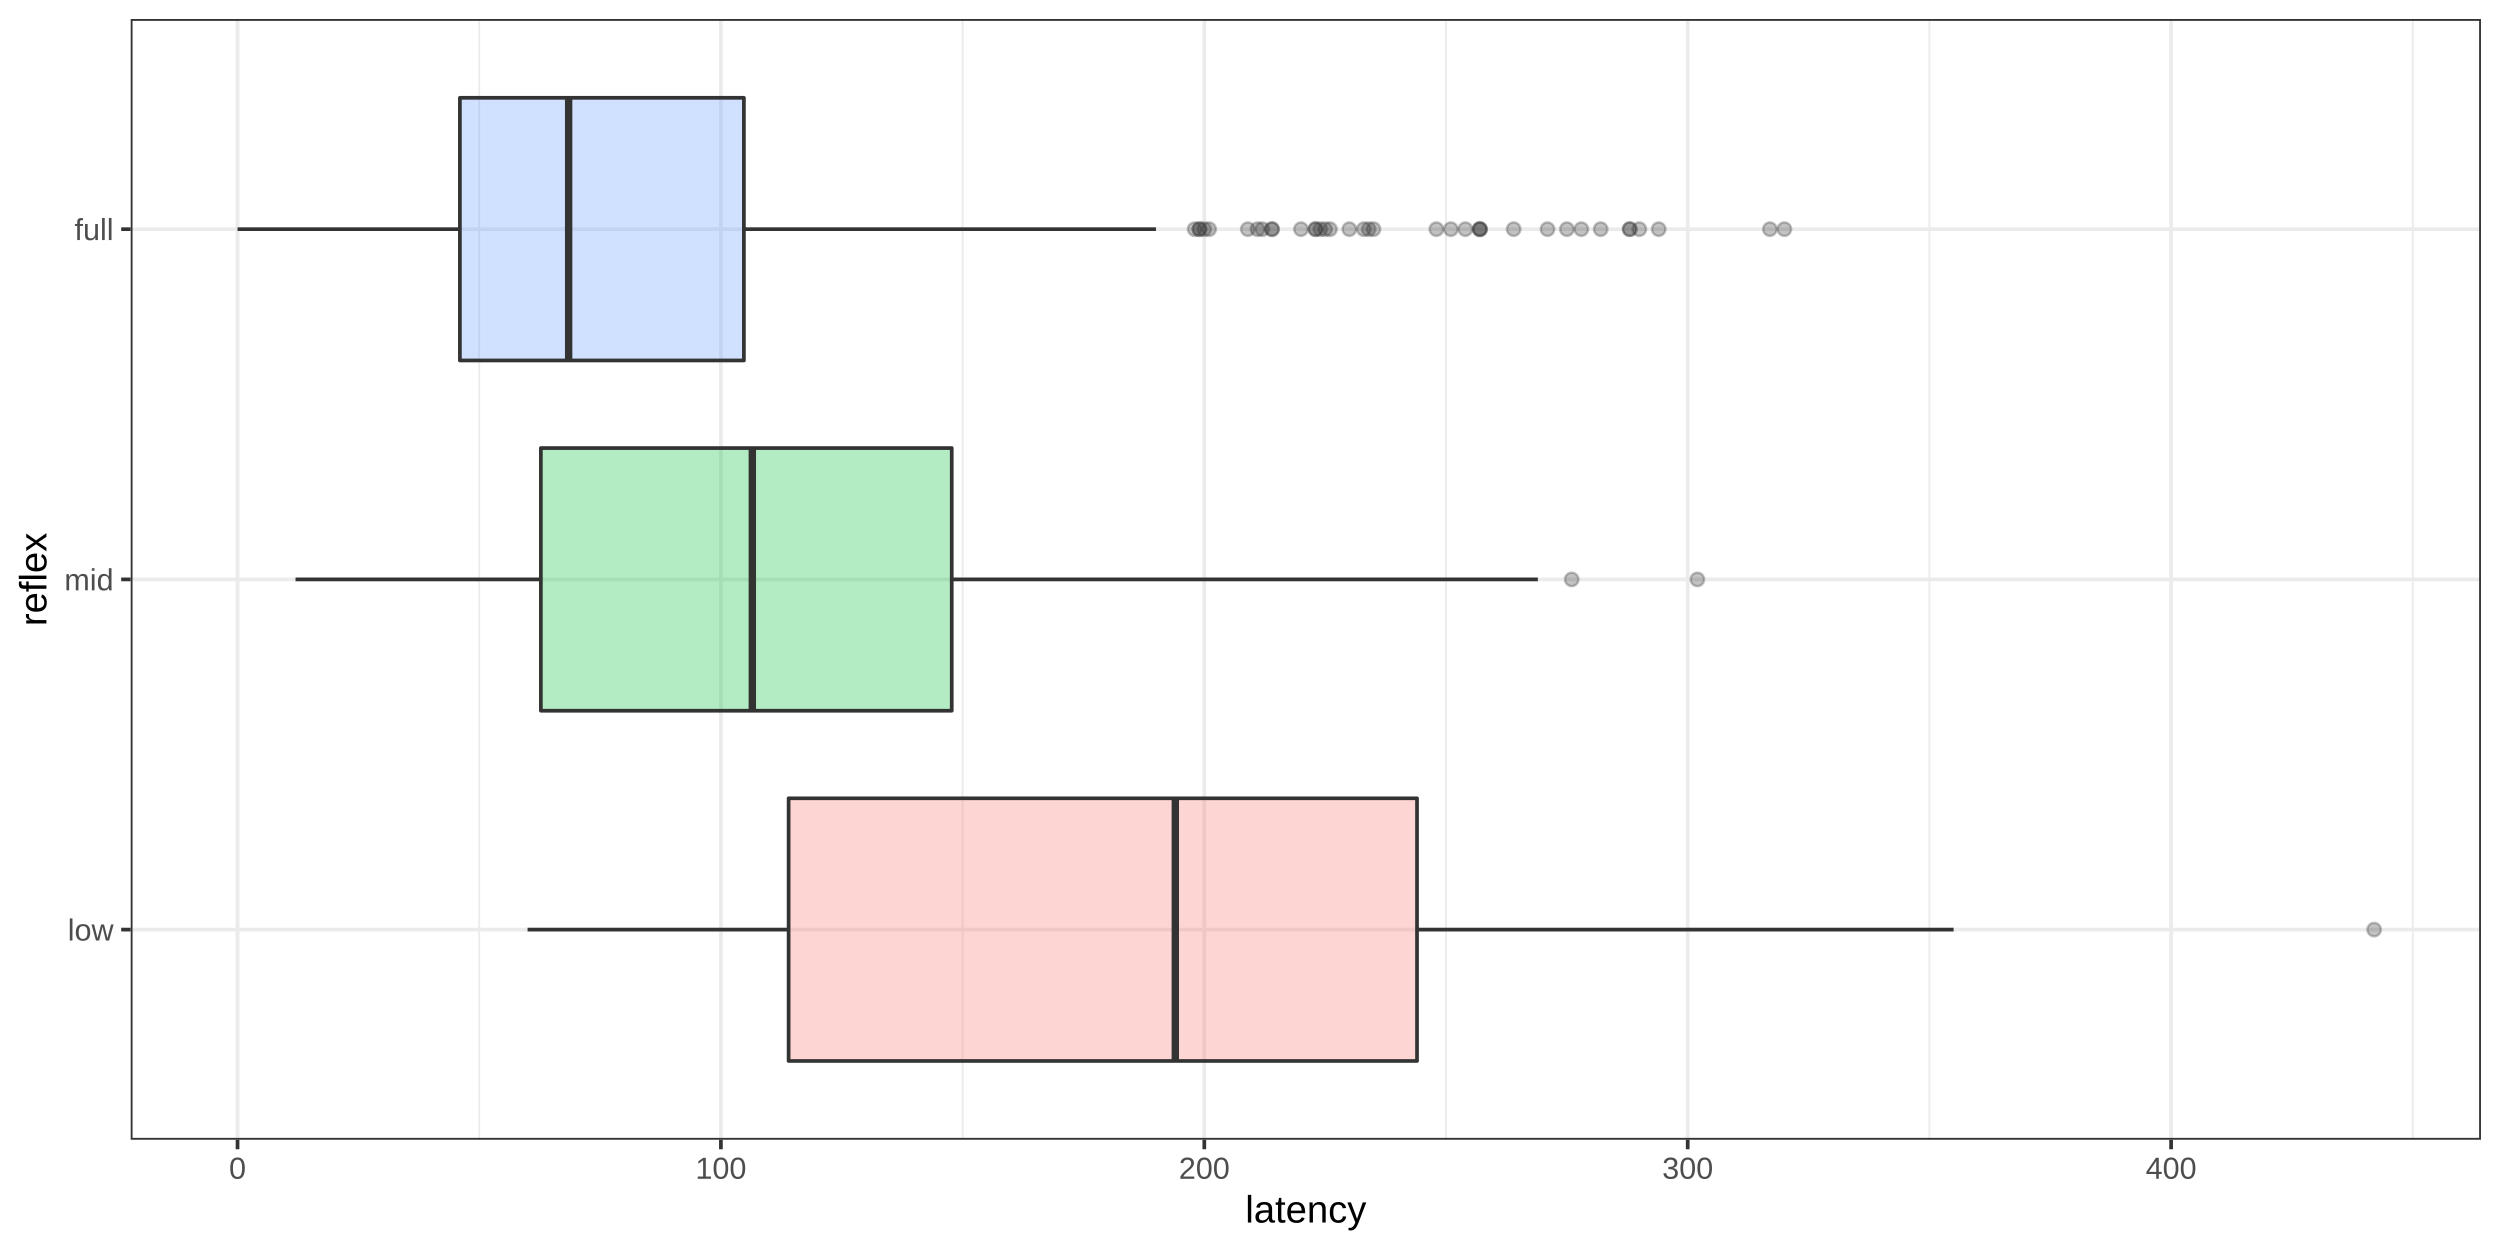
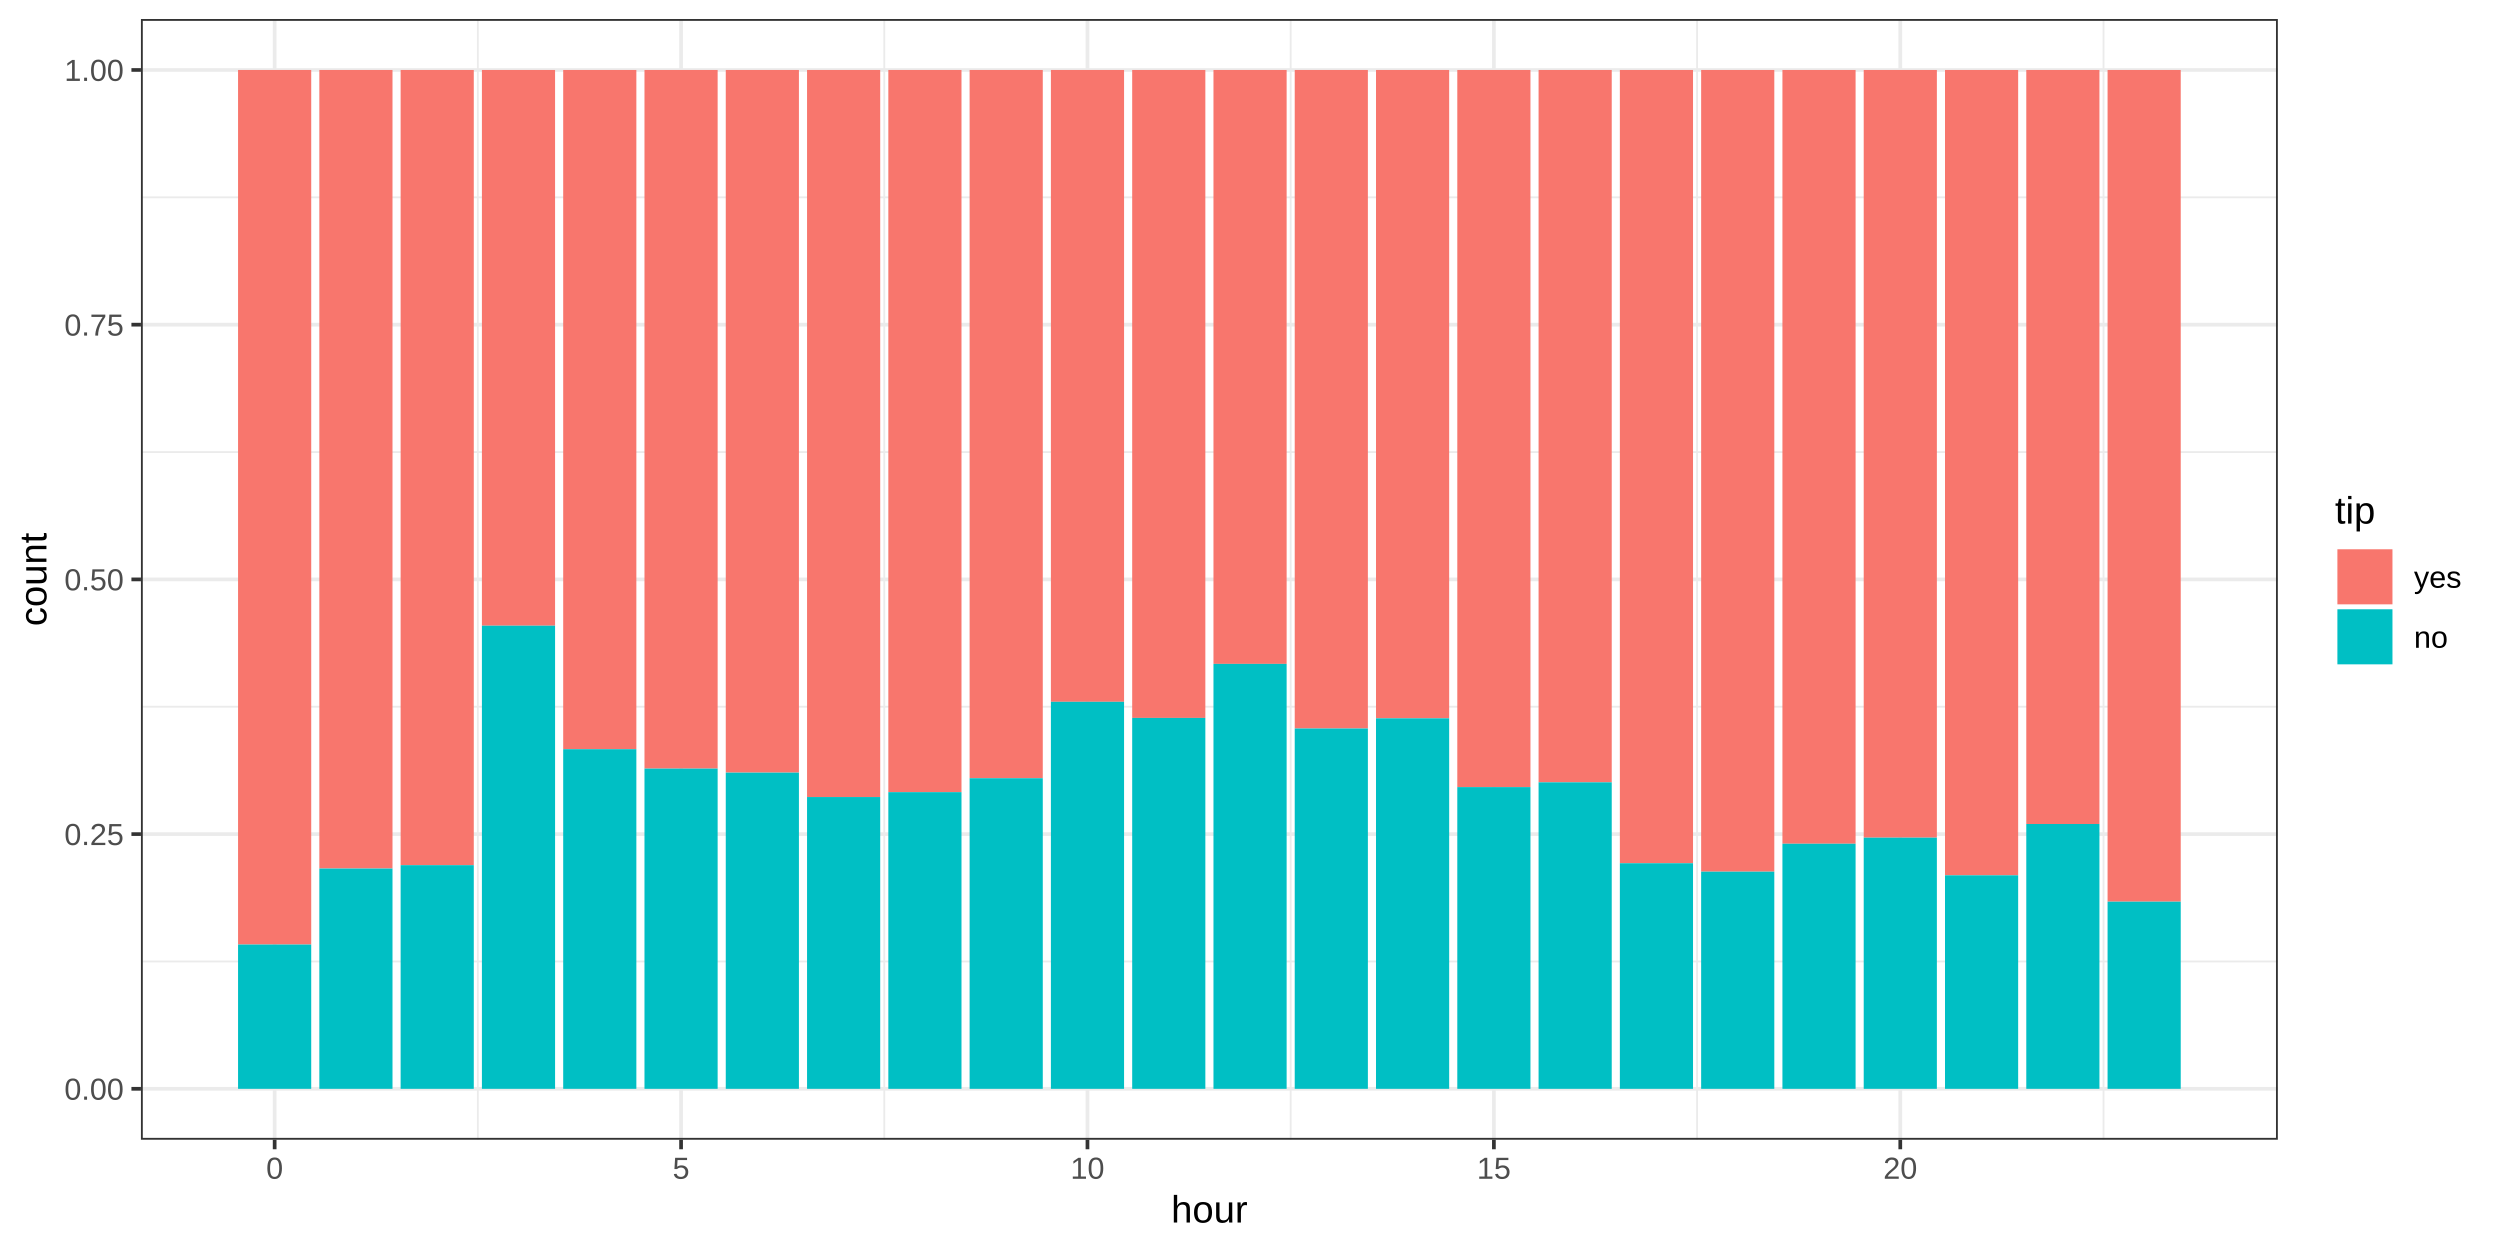
<svg xmlns="http://www.w3.org/2000/svg" class="svglite" width="720.00pt" height="360.00pt" viewBox="0 0 720.00 360.00">
  <defs>
    <style type="text/css">
    .svglite line, .svglite polyline, .svglite polygon, .svglite path, .svglite rect, .svglite circle {
      fill: none;
      stroke: #000000;
      stroke-linecap: round;
      stroke-linejoin: round;
      stroke-miterlimit: 10.00;
    }
    .svglite text {
      white-space: pre;
    }
  </style>
  </defs>
  <rect width="100%" height="100%" style="stroke: none; fill: #FFFFFF;" />
  <defs>
    <clipPath id="cpMC4wMHw3MjAuMDB8MC4wMHwzNjAuMDA=">
      <rect x="0.00" y="0.00" width="720.00" height="360.00" />
    </clipPath>
  </defs>
  <g clip-path="url(#cpMC4wMHw3MjAuMDB8MC4wMHwzNjAuMDA=)">
    <rect x="0.00" y="0.00" width="720.00" height="360.00" style="stroke-width: 1.07; stroke: #FFFFFF; fill: #FFFFFF;" />
  </g>
  <defs>
-     <clipPath id="cpMzcuNjR8NzE0LjUyfDUuNDh8MzI4LjI1">
-       <rect x="37.64" y="5.48" width="676.88" height="322.77" />
+     <clipPath id="cpNDAuNTl8NjU2LjAyfDUuNDh8MzI4LjI1">
+       <rect x="40.59" y="5.48" width="615.43" height="322.77" />
    </clipPath>
  </defs>
-   <g clip-path="url(#cpMzcuNjR8NzE0LjUyfDUuNDh8MzI4LjI1)">
-     <rect x="37.64" y="5.48" width="676.88" height="322.77" style="stroke-width: 1.07; stroke: none; fill: #FFFFFF;" />
-     <polyline points="138.02,328.25 138.02,5.48 " style="stroke-width: 0.53; stroke: #EBEBEB; stroke-linecap: butt;" />
-     <polyline points="277.23,328.25 277.23,5.48 " style="stroke-width: 0.53; stroke: #EBEBEB; stroke-linecap: butt;" />
-     <polyline points="416.45,328.25 416.45,5.48 " style="stroke-width: 0.53; stroke: #EBEBEB; stroke-linecap: butt;" />
-     <polyline points="555.67,328.25 555.67,5.48 " style="stroke-width: 0.53; stroke: #EBEBEB; stroke-linecap: butt;" />
-     <polyline points="694.89,328.25 694.89,5.48 " style="stroke-width: 0.53; stroke: #EBEBEB; stroke-linecap: butt;" />
-     <polyline points="37.64,267.73 714.52,267.73 " style="stroke-width: 1.07; stroke: #EBEBEB; stroke-linecap: butt;" />
-     <polyline points="37.64,166.87 714.52,166.87 " style="stroke-width: 1.07; stroke: #EBEBEB; stroke-linecap: butt;" />
-     <polyline points="37.64,66.00 714.52,66.00 " style="stroke-width: 1.07; stroke: #EBEBEB; stroke-linecap: butt;" />
-     <polyline points="68.41,328.25 68.41,5.48 " style="stroke-width: 1.07; stroke: #EBEBEB; stroke-linecap: butt;" />
-     <polyline points="207.62,328.25 207.62,5.48 " style="stroke-width: 1.07; stroke: #EBEBEB; stroke-linecap: butt;" />
-     <polyline points="346.84,328.25 346.84,5.48 " style="stroke-width: 1.07; stroke: #EBEBEB; stroke-linecap: butt;" />
-     <polyline points="486.06,328.25 486.06,5.48 " style="stroke-width: 1.07; stroke: #EBEBEB; stroke-linecap: butt;" />
-     <polyline points="625.28,328.25 625.28,5.48 " style="stroke-width: 1.07; stroke: #EBEBEB; stroke-linecap: butt;" />
-     <circle cx="683.75" cy="267.73" r="1.95" style="stroke-width: 0.71; stroke: #333333; stroke-opacity: 0.30; fill: #333333; fill-opacity: 0.30;" />
-     <line x1="408.10" y1="267.73" x2="562.63" y2="267.73" style="stroke-width: 1.07; stroke: #333333; stroke-linecap: butt;" />
-     <line x1="227.12" y1="267.73" x2="151.94" y2="267.73" style="stroke-width: 1.07; stroke: #333333; stroke-linecap: butt;" />
-     <polygon points="408.10,305.56 227.12,305.56 227.12,229.91 408.10,229.91 408.10,305.56 " style="stroke-width: 1.07; stroke: #333333; fill: #F8766D; fill-opacity: 0.30;" />
-     <line x1="338.49" y1="305.56" x2="338.49" y2="229.91" style="stroke-width: 2.13; stroke: #333333; stroke-linecap: butt;" />
-     <circle cx="488.85" cy="166.87" r="1.95" style="stroke-width: 0.71; stroke: #333333; stroke-opacity: 0.30; fill: #333333; fill-opacity: 0.30;" />
-     <circle cx="452.65" cy="166.87" r="1.95" style="stroke-width: 0.71; stroke: #333333; stroke-opacity: 0.30; fill: #333333; fill-opacity: 0.30;" />
-     <line x1="274.10" y1="166.87" x2="442.90" y2="166.87" style="stroke-width: 1.07; stroke: #333333; stroke-linecap: butt;" />
-     <line x1="155.77" y1="166.87" x2="85.11" y2="166.87" style="stroke-width: 1.07; stroke: #333333; stroke-linecap: butt;" />
-     <polygon points="274.10,204.69 155.77,204.69 155.77,129.04 274.10,129.04 274.10,204.69 " style="stroke-width: 1.07; stroke: #333333; fill: #00BA38; fill-opacity: 0.30;" />
-     <line x1="216.67" y1="204.69" x2="216.67" y2="129.04" style="stroke-width: 2.13; stroke: #333333; stroke-linecap: butt;" />
-     <circle cx="378.86" cy="66.00" r="1.95" style="stroke-width: 0.71; stroke: #333333; stroke-opacity: 0.30; fill: #333333; fill-opacity: 0.30;" />
-     <circle cx="392.79" cy="66.00" r="1.95" style="stroke-width: 0.71; stroke: #333333; stroke-opacity: 0.30; fill: #333333; fill-opacity: 0.30;" />
-     <circle cx="344.06" cy="66.00" r="1.95" style="stroke-width: 0.71; stroke: #333333; stroke-opacity: 0.30; fill: #333333; fill-opacity: 0.30;" />
-     <circle cx="381.65" cy="66.00" r="1.95" style="stroke-width: 0.71; stroke: #333333; stroke-opacity: 0.30; fill: #333333; fill-opacity: 0.30;" />
-     <circle cx="513.91" cy="66.00" r="1.95" style="stroke-width: 0.71; stroke: #333333; stroke-opacity: 0.30; fill: #333333; fill-opacity: 0.30;" />
-     <circle cx="380.26" cy="66.00" r="1.95" style="stroke-width: 0.71; stroke: #333333; stroke-opacity: 0.30; fill: #333333; fill-opacity: 0.30;" />
-     <circle cx="417.85" cy="66.00" r="1.95" style="stroke-width: 0.71; stroke: #333333; stroke-opacity: 0.30; fill: #333333; fill-opacity: 0.30;" />
-     <circle cx="472.14" cy="66.00" r="1.95" style="stroke-width: 0.71; stroke: #333333; stroke-opacity: 0.30; fill: #333333; fill-opacity: 0.30;" />
-     <circle cx="422.02" cy="66.00" r="1.95" style="stroke-width: 0.71; stroke: #333333; stroke-opacity: 0.30; fill: #333333; fill-opacity: 0.30;" />
-     <circle cx="455.43" cy="66.00" r="1.95" style="stroke-width: 0.71; stroke: #333333; stroke-opacity: 0.30; fill: #333333; fill-opacity: 0.30;" />
-     <circle cx="362.16" cy="66.00" r="1.95" style="stroke-width: 0.71; stroke: #333333; stroke-opacity: 0.30; fill: #333333; fill-opacity: 0.30;" />
-     <circle cx="477.71" cy="66.00" r="1.95" style="stroke-width: 0.71; stroke: #333333; stroke-opacity: 0.30; fill: #333333; fill-opacity: 0.30;" />
-     <circle cx="509.73" cy="66.00" r="1.95" style="stroke-width: 0.71; stroke: #333333; stroke-opacity: 0.30; fill: #333333; fill-opacity: 0.30;" />
-     <circle cx="366.33" cy="66.00" r="1.95" style="stroke-width: 0.71; stroke: #333333; stroke-opacity: 0.30; fill: #333333; fill-opacity: 0.30;" />
-     <circle cx="346.84" cy="66.00" r="1.95" style="stroke-width: 0.71; stroke: #333333; stroke-opacity: 0.30; fill: #333333; fill-opacity: 0.30;" />
-     <circle cx="426.20" cy="66.00" r="1.95" style="stroke-width: 0.71; stroke: #333333; stroke-opacity: 0.30; fill: #333333; fill-opacity: 0.30;" />
-     <circle cx="383.04" cy="66.00" r="1.95" style="stroke-width: 0.71; stroke: #333333; stroke-opacity: 0.30; fill: #333333; fill-opacity: 0.30;" />
-     <circle cx="366.33" cy="66.00" r="1.95" style="stroke-width: 0.71; stroke: #333333; stroke-opacity: 0.30; fill: #333333; fill-opacity: 0.30;" />
-     <circle cx="363.55" cy="66.00" r="1.95" style="stroke-width: 0.71; stroke: #333333; stroke-opacity: 0.30; fill: #333333; fill-opacity: 0.30;" />
-     <circle cx="388.61" cy="66.00" r="1.95" style="stroke-width: 0.71; stroke: #333333; stroke-opacity: 0.30; fill: #333333; fill-opacity: 0.30;" />
-     <circle cx="469.36" cy="66.00" r="1.95" style="stroke-width: 0.71; stroke: #333333; stroke-opacity: 0.30; fill: #333333; fill-opacity: 0.30;" />
-     <circle cx="395.57" cy="66.00" r="1.95" style="stroke-width: 0.71; stroke: #333333; stroke-opacity: 0.30; fill: #333333; fill-opacity: 0.30;" />
-     <circle cx="469.36" cy="66.00" r="1.95" style="stroke-width: 0.71; stroke: #333333; stroke-opacity: 0.30; fill: #333333; fill-opacity: 0.30;" />
-     <circle cx="378.86" cy="66.00" r="1.95" style="stroke-width: 0.71; stroke: #333333; stroke-opacity: 0.30; fill: #333333; fill-opacity: 0.30;" />
-     <circle cx="426.20" cy="66.00" r="1.95" style="stroke-width: 0.71; stroke: #333333; stroke-opacity: 0.30; fill: #333333; fill-opacity: 0.30;" />
-     <circle cx="359.37" cy="66.00" r="1.95" style="stroke-width: 0.71; stroke: #333333; stroke-opacity: 0.30; fill: #333333; fill-opacity: 0.30;" />
-     <circle cx="426.20" cy="66.00" r="1.95" style="stroke-width: 0.71; stroke: #333333; stroke-opacity: 0.30; fill: #333333; fill-opacity: 0.30;" />
-     <circle cx="345.45" cy="66.00" r="1.95" style="stroke-width: 0.71; stroke: #333333; stroke-opacity: 0.30; fill: #333333; fill-opacity: 0.30;" />
-     <circle cx="345.45" cy="66.00" r="1.95" style="stroke-width: 0.71; stroke: #333333; stroke-opacity: 0.30; fill: #333333; fill-opacity: 0.30;" />
-     <circle cx="461.00" cy="66.00" r="1.95" style="stroke-width: 0.71; stroke: #333333; stroke-opacity: 0.30; fill: #333333; fill-opacity: 0.30;" />
-     <circle cx="451.26" cy="66.00" r="1.95" style="stroke-width: 0.71; stroke: #333333; stroke-opacity: 0.30; fill: #333333; fill-opacity: 0.30;" />
-     <circle cx="435.94" cy="66.00" r="1.95" style="stroke-width: 0.71; stroke: #333333; stroke-opacity: 0.30; fill: #333333; fill-opacity: 0.30;" />
-     <circle cx="394.18" cy="66.00" r="1.95" style="stroke-width: 0.71; stroke: #333333; stroke-opacity: 0.30; fill: #333333; fill-opacity: 0.30;" />
-     <circle cx="348.24" cy="66.00" r="1.95" style="stroke-width: 0.71; stroke: #333333; stroke-opacity: 0.30; fill: #333333; fill-opacity: 0.30;" />
-     <circle cx="445.69" cy="66.00" r="1.95" style="stroke-width: 0.71; stroke: #333333; stroke-opacity: 0.30; fill: #333333; fill-opacity: 0.30;" />
-     <circle cx="374.69" cy="66.00" r="1.95" style="stroke-width: 0.71; stroke: #333333; stroke-opacity: 0.30; fill: #333333; fill-opacity: 0.30;" />
-     <circle cx="413.67" cy="66.00" r="1.95" style="stroke-width: 0.71; stroke: #333333; stroke-opacity: 0.30; fill: #333333; fill-opacity: 0.30;" />
-     <line x1="214.24" y1="66.00" x2="332.92" y2="66.00" style="stroke-width: 1.07; stroke: #333333; stroke-linecap: butt;" />
-     <line x1="132.45" y1="66.00" x2="68.41" y2="66.00" style="stroke-width: 1.07; stroke: #333333; stroke-linecap: butt;" />
-     <polygon points="214.24,103.82 132.45,103.82 132.45,28.17 214.24,28.17 214.24,103.82 " style="stroke-width: 1.07; stroke: #333333; fill: #619CFF; fill-opacity: 0.30;" />
-     <line x1="163.77" y1="103.82" x2="163.77" y2="28.17" style="stroke-width: 2.13; stroke: #333333; stroke-linecap: butt;" />
-     <rect x="37.64" y="5.48" width="676.88" height="322.77" style="stroke-width: 1.07; stroke: #333333;" />
+   <g clip-path="url(#cpNDAuNTl8NjU2LjAyfDUuNDh8MzI4LjI1)">
+     <rect x="40.59" y="5.48" width="615.43" height="322.77" style="stroke-width: 1.07; stroke: none; fill: #FFFFFF;" />
+     <polyline points="40.59,276.90 656.02,276.90 " style="stroke-width: 0.53; stroke: #EBEBEB; stroke-linecap: butt;" />
+     <polyline points="40.59,203.54 656.02,203.54 " style="stroke-width: 0.53; stroke: #EBEBEB; stroke-linecap: butt;" />
+     <polyline points="40.59,130.19 656.02,130.19 " style="stroke-width: 0.53; stroke: #EBEBEB; stroke-linecap: butt;" />
+     <polyline points="40.59,56.83 656.02,56.83 " style="stroke-width: 0.53; stroke: #EBEBEB; stroke-linecap: butt;" />
+     <polyline points="137.62,328.25 137.62,5.48 " style="stroke-width: 0.53; stroke: #EBEBEB; stroke-linecap: butt;" />
+     <polyline points="254.67,328.25 254.67,5.48 " style="stroke-width: 0.53; stroke: #EBEBEB; stroke-linecap: butt;" />
+     <polyline points="371.71,328.25 371.71,5.48 " style="stroke-width: 0.53; stroke: #EBEBEB; stroke-linecap: butt;" />
+     <polyline points="488.76,328.25 488.76,5.48 " style="stroke-width: 0.53; stroke: #EBEBEB; stroke-linecap: butt;" />
+     <polyline points="605.81,328.25 605.81,5.48 " style="stroke-width: 0.53; stroke: #EBEBEB; stroke-linecap: butt;" />
+     <polyline points="40.59,313.58 656.02,313.58 " style="stroke-width: 1.07; stroke: #EBEBEB; stroke-linecap: butt;" />
+     <polyline points="40.59,240.22 656.02,240.22 " style="stroke-width: 1.07; stroke: #EBEBEB; stroke-linecap: butt;" />
+     <polyline points="40.59,166.87 656.02,166.87 " style="stroke-width: 1.07; stroke: #EBEBEB; stroke-linecap: butt;" />
+     <polyline points="40.59,93.51 656.02,93.51 " style="stroke-width: 1.07; stroke: #EBEBEB; stroke-linecap: butt;" />
+     <polyline points="40.59,20.15 656.02,20.15 " style="stroke-width: 1.07; stroke: #EBEBEB; stroke-linecap: butt;" />
+     <polyline points="79.10,328.25 79.10,5.48 " style="stroke-width: 1.07; stroke: #EBEBEB; stroke-linecap: butt;" />
+     <polyline points="196.15,328.25 196.15,5.48 " style="stroke-width: 1.07; stroke: #EBEBEB; stroke-linecap: butt;" />
+     <polyline points="313.19,328.25 313.19,5.48 " style="stroke-width: 1.07; stroke: #EBEBEB; stroke-linecap: butt;" />
+     <polyline points="430.24,328.25 430.24,5.48 " style="stroke-width: 1.07; stroke: #EBEBEB; stroke-linecap: butt;" />
+     <polyline points="547.28,328.25 547.28,5.48 " style="stroke-width: 1.07; stroke: #EBEBEB; stroke-linecap: butt;" />
+     <rect x="68.56" y="20.15" width="21.07" height="251.88" style="stroke-width: 1.07; stroke: none; stroke-linecap: butt; stroke-linejoin: miter; fill: #F8766D;" />
+     <rect x="91.97" y="20.15" width="21.07" height="229.98" style="stroke-width: 1.07; stroke: none; stroke-linecap: butt; stroke-linejoin: miter; fill: #F8766D;" />
+     <rect x="115.38" y="20.15" width="21.07" height="229.02" style="stroke-width: 1.07; stroke: none; stroke-linecap: butt; stroke-linejoin: miter; fill: #F8766D;" />
+     <rect x="138.79" y="20.15" width="21.07" height="160.05" style="stroke-width: 1.07; stroke: none; stroke-linecap: butt; stroke-linejoin: miter; fill: #F8766D;" />
+     <rect x="162.20" y="20.15" width="21.07" height="195.62" style="stroke-width: 1.07; stroke: none; stroke-linecap: butt; stroke-linejoin: miter; fill: #F8766D;" />
+     <rect x="185.61" y="20.15" width="21.07" height="201.21" style="stroke-width: 1.07; stroke: none; stroke-linecap: butt; stroke-linejoin: miter; fill: #F8766D;" />
+     <rect x="209.02" y="20.15" width="21.07" height="202.36" style="stroke-width: 1.07; stroke: none; stroke-linecap: butt; stroke-linejoin: miter; fill: #F8766D;" />
+     <rect x="232.43" y="20.15" width="21.07" height="209.40" style="stroke-width: 1.07; stroke: none; stroke-linecap: butt; stroke-linejoin: miter; fill: #F8766D;" />
+     <rect x="255.84" y="20.15" width="21.07" height="207.99" style="stroke-width: 1.07; stroke: none; stroke-linecap: butt; stroke-linejoin: miter; fill: #F8766D;" />
+     <rect x="279.25" y="20.15" width="21.07" height="203.98" style="stroke-width: 1.07; stroke: none; stroke-linecap: butt; stroke-linejoin: miter; fill: #F8766D;" />
+     <rect x="302.66" y="20.15" width="21.07" height="181.97" style="stroke-width: 1.07; stroke: none; stroke-linecap: butt; stroke-linejoin: miter; fill: #F8766D;" />
+     <rect x="326.07" y="20.15" width="21.07" height="186.61" style="stroke-width: 1.07; stroke: none; stroke-linecap: butt; stroke-linejoin: miter; fill: #F8766D;" />
+     <rect x="349.48" y="20.15" width="21.07" height="171.05" style="stroke-width: 1.07; stroke: none; stroke-linecap: butt; stroke-linejoin: miter; fill: #F8766D;" />
+     <rect x="372.88" y="20.15" width="21.07" height="189.66" style="stroke-width: 1.07; stroke: none; stroke-linecap: butt; stroke-linejoin: miter; fill: #F8766D;" />
+     <rect x="396.29" y="20.15" width="21.07" height="186.73" style="stroke-width: 1.07; stroke: none; stroke-linecap: butt; stroke-linejoin: miter; fill: #F8766D;" />
+     <rect x="419.70" y="20.15" width="21.07" height="206.54" style="stroke-width: 1.07; stroke: none; stroke-linecap: butt; stroke-linejoin: miter; fill: #F8766D;" />
+     <rect x="443.11" y="20.15" width="21.07" height="205.16" style="stroke-width: 1.07; stroke: none; stroke-linecap: butt; stroke-linejoin: miter; fill: #F8766D;" />
+     <rect x="466.52" y="20.15" width="21.07" height="228.46" style="stroke-width: 1.07; stroke: none; stroke-linecap: butt; stroke-linejoin: miter; fill: #F8766D;" />
+     <rect x="489.93" y="20.15" width="21.07" height="230.89" style="stroke-width: 1.07; stroke: none; stroke-linecap: butt; stroke-linejoin: miter; fill: #F8766D;" />
+     <rect x="513.34" y="20.15" width="21.07" height="222.85" style="stroke-width: 1.07; stroke: none; stroke-linecap: butt; stroke-linejoin: miter; fill: #F8766D;" />
+     <rect x="536.75" y="20.15" width="21.07" height="221.10" style="stroke-width: 1.07; stroke: none; stroke-linecap: butt; stroke-linejoin: miter; fill: #F8766D;" />
+     <rect x="560.16" y="20.15" width="21.07" height="231.94" style="stroke-width: 1.07; stroke: none; stroke-linecap: butt; stroke-linejoin: miter; fill: #F8766D;" />
+     <rect x="583.57" y="20.15" width="21.07" height="217.16" style="stroke-width: 1.07; stroke: none; stroke-linecap: butt; stroke-linejoin: miter; fill: #F8766D;" />
+     <rect x="606.98" y="20.15" width="21.07" height="239.53" style="stroke-width: 1.07; stroke: none; stroke-linecap: butt; stroke-linejoin: miter; fill: #F8766D;" />
+     <rect x="68.56" y="272.03" width="21.07" height="41.55" style="stroke-width: 1.07; stroke: none; stroke-linecap: butt; stroke-linejoin: miter; fill: #00BFC4;" />
+     <rect x="91.97" y="250.14" width="21.07" height="63.44" style="stroke-width: 1.07; stroke: none; stroke-linecap: butt; stroke-linejoin: miter; fill: #00BFC4;" />
+     <rect x="115.38" y="249.17" width="21.07" height="64.41" style="stroke-width: 1.07; stroke: none; stroke-linecap: butt; stroke-linejoin: miter; fill: #00BFC4;" />
+     <rect x="138.79" y="180.20" width="21.07" height="133.38" style="stroke-width: 1.07; stroke: none; stroke-linecap: butt; stroke-linejoin: miter; fill: #00BFC4;" />
+     <rect x="162.20" y="215.77" width="21.07" height="97.81" style="stroke-width: 1.07; stroke: none; stroke-linecap: butt; stroke-linejoin: miter; fill: #00BFC4;" />
+     <rect x="185.61" y="221.36" width="21.07" height="92.22" style="stroke-width: 1.07; stroke: none; stroke-linecap: butt; stroke-linejoin: miter; fill: #00BFC4;" />
+     <rect x="209.02" y="222.52" width="21.07" height="91.06" style="stroke-width: 1.07; stroke: none; stroke-linecap: butt; stroke-linejoin: miter; fill: #00BFC4;" />
+     <rect x="232.43" y="229.55" width="21.07" height="84.03" style="stroke-width: 1.07; stroke: none; stroke-linecap: butt; stroke-linejoin: miter; fill: #00BFC4;" />
+     <rect x="255.84" y="228.14" width="21.07" height="85.44" style="stroke-width: 1.07; stroke: none; stroke-linecap: butt; stroke-linejoin: miter; fill: #00BFC4;" />
+     <rect x="279.25" y="224.13" width="21.07" height="89.45" style="stroke-width: 1.07; stroke: none; stroke-linecap: butt; stroke-linejoin: miter; fill: #00BFC4;" />
+     <rect x="302.66" y="202.12" width="21.07" height="111.46" style="stroke-width: 1.07; stroke: none; stroke-linecap: butt; stroke-linejoin: miter; fill: #00BFC4;" />
+     <rect x="326.07" y="206.76" width="21.07" height="106.82" style="stroke-width: 1.07; stroke: none; stroke-linecap: butt; stroke-linejoin: miter; fill: #00BFC4;" />
+     <rect x="349.48" y="191.20" width="21.07" height="122.38" style="stroke-width: 1.07; stroke: none; stroke-linecap: butt; stroke-linejoin: miter; fill: #00BFC4;" />
+     <rect x="372.88" y="209.81" width="21.07" height="103.77" style="stroke-width: 1.07; stroke: none; stroke-linecap: butt; stroke-linejoin: miter; fill: #00BFC4;" />
+     <rect x="396.29" y="206.88" width="21.07" height="106.70" style="stroke-width: 1.07; stroke: none; stroke-linecap: butt; stroke-linejoin: miter; fill: #00BFC4;" />
+     <rect x="419.70" y="226.69" width="21.07" height="86.89" style="stroke-width: 1.07; stroke: none; stroke-linecap: butt; stroke-linejoin: miter; fill: #00BFC4;" />
+     <rect x="443.11" y="225.31" width="21.07" height="88.27" style="stroke-width: 1.07; stroke: none; stroke-linecap: butt; stroke-linejoin: miter; fill: #00BFC4;" />
+     <rect x="466.52" y="248.61" width="21.07" height="64.97" style="stroke-width: 1.07; stroke: none; stroke-linecap: butt; stroke-linejoin: miter; fill: #00BFC4;" />
+     <rect x="489.93" y="251.04" width="21.07" height="62.54" style="stroke-width: 1.07; stroke: none; stroke-linecap: butt; stroke-linejoin: miter; fill: #00BFC4;" />
+     <rect x="513.34" y="243.00" width="21.07" height="70.58" style="stroke-width: 1.07; stroke: none; stroke-linecap: butt; stroke-linejoin: miter; fill: #00BFC4;" />
+     <rect x="536.75" y="241.25" width="21.07" height="72.33" style="stroke-width: 1.07; stroke: none; stroke-linecap: butt; stroke-linejoin: miter; fill: #00BFC4;" />
+     <rect x="560.16" y="252.09" width="21.07" height="61.49" style="stroke-width: 1.07; stroke: none; stroke-linecap: butt; stroke-linejoin: miter; fill: #00BFC4;" />
+     <rect x="583.57" y="237.31" width="21.07" height="76.27" style="stroke-width: 1.07; stroke: none; stroke-linecap: butt; stroke-linejoin: miter; fill: #00BFC4;" />
+     <rect x="606.98" y="259.68" width="21.07" height="53.90" style="stroke-width: 1.07; stroke: none; stroke-linecap: butt; stroke-linejoin: miter; fill: #00BFC4;" />
+     <rect x="40.59" y="5.48" width="615.43" height="322.77" style="stroke-width: 1.07; stroke: #333333;" />
  </g>
  <g clip-path="url(#cpMC4wMHw3MjAuMDB8MC4wMHwzNjAuMDA=)">
-     <text x="32.71" y="270.88" text-anchor="end" style="font-size: 8.80px;fill: #4D4D4D; font-family: &quot;Arial&quot;;" textLength="13.20px" lengthAdjust="spacingAndGlyphs">low</text>
-     <text x="32.71" y="170.02" text-anchor="end" style="font-size: 8.80px;fill: #4D4D4D; font-family: &quot;Arial&quot;;" textLength="14.18px" lengthAdjust="spacingAndGlyphs">mid</text>
-     <text x="32.71" y="69.15" text-anchor="end" style="font-size: 8.80px;fill: #4D4D4D; font-family: &quot;Arial&quot;;" textLength="11.24px" lengthAdjust="spacingAndGlyphs">full</text>
-     <polyline points="34.90,267.73 37.64,267.73 " style="stroke-width: 1.07; stroke: #333333; stroke-linecap: butt;" />
-     <polyline points="34.90,166.87 37.64,166.87 " style="stroke-width: 1.07; stroke: #333333; stroke-linecap: butt;" />
-     <polyline points="34.90,66.00 37.64,66.00 " style="stroke-width: 1.07; stroke: #333333; stroke-linecap: butt;" />
-     <polyline points="68.41,330.99 68.41,328.25 " style="stroke-width: 1.07; stroke: #333333; stroke-linecap: butt;" />
-     <polyline points="207.62,330.99 207.62,328.25 " style="stroke-width: 1.07; stroke: #333333; stroke-linecap: butt;" />
-     <polyline points="346.84,330.99 346.84,328.25 " style="stroke-width: 1.07; stroke: #333333; stroke-linecap: butt;" />
-     <polyline points="486.06,330.99 486.06,328.25 " style="stroke-width: 1.07; stroke: #333333; stroke-linecap: butt;" />
-     <polyline points="625.28,330.99 625.28,328.25 " style="stroke-width: 1.07; stroke: #333333; stroke-linecap: butt;" />
-     <text x="68.41" y="339.49" text-anchor="middle" style="font-size: 8.80px;fill: #4D4D4D; font-family: &quot;Arial&quot;;" textLength="4.90px" lengthAdjust="spacingAndGlyphs">0</text>
-     <text x="207.62" y="339.49" text-anchor="middle" style="font-size: 8.80px;fill: #4D4D4D; font-family: &quot;Arial&quot;;" textLength="14.69px" lengthAdjust="spacingAndGlyphs">100</text>
-     <text x="346.84" y="339.49" text-anchor="middle" style="font-size: 8.80px;fill: #4D4D4D; font-family: &quot;Arial&quot;;" textLength="14.69px" lengthAdjust="spacingAndGlyphs">200</text>
-     <text x="486.06" y="339.49" text-anchor="middle" style="font-size: 8.80px;fill: #4D4D4D; font-family: &quot;Arial&quot;;" textLength="14.69px" lengthAdjust="spacingAndGlyphs">300</text>
-     <text x="625.28" y="339.49" text-anchor="middle" style="font-size: 8.80px;fill: #4D4D4D; font-family: &quot;Arial&quot;;" textLength="14.69px" lengthAdjust="spacingAndGlyphs">400</text>
-     <text x="376.08" y="352.10" text-anchor="middle" style="font-size: 11.00px; font-family: &quot;Arial&quot;;" textLength="34.86px" lengthAdjust="spacingAndGlyphs">latency</text>
-     <text transform="translate(13.37,166.87) rotate(-90)" text-anchor="middle" style="font-size: 11.00px; font-family: &quot;Arial&quot;;" textLength="26.90px" lengthAdjust="spacingAndGlyphs">reflex</text>
+     <text x="35.66" y="316.73" text-anchor="end" style="font-size: 8.80px;fill: #4D4D4D; font-family: &quot;Arial&quot;;" textLength="17.13px" lengthAdjust="spacingAndGlyphs">0.00</text>
+     <text x="35.66" y="243.38" text-anchor="end" style="font-size: 8.80px;fill: #4D4D4D; font-family: &quot;Arial&quot;;" textLength="17.13px" lengthAdjust="spacingAndGlyphs">0.25</text>
+     <text x="35.66" y="170.02" text-anchor="end" style="font-size: 8.80px;fill: #4D4D4D; font-family: &quot;Arial&quot;;" textLength="17.13px" lengthAdjust="spacingAndGlyphs">0.50</text>
+     <text x="35.66" y="96.66" text-anchor="end" style="font-size: 8.80px;fill: #4D4D4D; font-family: &quot;Arial&quot;;" textLength="17.13px" lengthAdjust="spacingAndGlyphs">0.75</text>
+     <text x="35.66" y="23.30" text-anchor="end" style="font-size: 8.80px;fill: #4D4D4D; font-family: &quot;Arial&quot;;" textLength="17.13px" lengthAdjust="spacingAndGlyphs">1.00</text>
+     <polyline points="37.85,313.58 40.59,313.58 " style="stroke-width: 1.07; stroke: #333333; stroke-linecap: butt;" />
+     <polyline points="37.85,240.22 40.59,240.22 " style="stroke-width: 1.07; stroke: #333333; stroke-linecap: butt;" />
+     <polyline points="37.85,166.87 40.59,166.87 " style="stroke-width: 1.07; stroke: #333333; stroke-linecap: butt;" />
+     <polyline points="37.85,93.51 40.59,93.51 " style="stroke-width: 1.07; stroke: #333333; stroke-linecap: butt;" />
+     <polyline points="37.85,20.15 40.59,20.15 " style="stroke-width: 1.07; stroke: #333333; stroke-linecap: butt;" />
+     <polyline points="79.10,330.99 79.10,328.25 " style="stroke-width: 1.07; stroke: #333333; stroke-linecap: butt;" />
+     <polyline points="196.15,330.99 196.15,328.25 " style="stroke-width: 1.07; stroke: #333333; stroke-linecap: butt;" />
+     <polyline points="313.19,330.99 313.19,328.25 " style="stroke-width: 1.07; stroke: #333333; stroke-linecap: butt;" />
+     <polyline points="430.24,330.99 430.24,328.25 " style="stroke-width: 1.07; stroke: #333333; stroke-linecap: butt;" />
+     <polyline points="547.28,330.99 547.28,328.25 " style="stroke-width: 1.07; stroke: #333333; stroke-linecap: butt;" />
+     <text x="79.10" y="339.49" text-anchor="middle" style="font-size: 8.80px;fill: #4D4D4D; font-family: &quot;Arial&quot;;" textLength="4.90px" lengthAdjust="spacingAndGlyphs">0</text>
+     <text x="196.15" y="339.49" text-anchor="middle" style="font-size: 8.80px;fill: #4D4D4D; font-family: &quot;Arial&quot;;" textLength="4.90px" lengthAdjust="spacingAndGlyphs">5</text>
+     <text x="313.19" y="339.49" text-anchor="middle" style="font-size: 8.80px;fill: #4D4D4D; font-family: &quot;Arial&quot;;" textLength="9.79px" lengthAdjust="spacingAndGlyphs">10</text>
+     <text x="430.24" y="339.49" text-anchor="middle" style="font-size: 8.80px;fill: #4D4D4D; font-family: &quot;Arial&quot;;" textLength="9.79px" lengthAdjust="spacingAndGlyphs">15</text>
+     <text x="547.28" y="339.49" text-anchor="middle" style="font-size: 8.80px;fill: #4D4D4D; font-family: &quot;Arial&quot;;" textLength="9.79px" lengthAdjust="spacingAndGlyphs">20</text>
+     <text x="348.30" y="352.10" text-anchor="middle" style="font-size: 11.00px; font-family: &quot;Arial&quot;;" textLength="22.02px" lengthAdjust="spacingAndGlyphs">hour</text>
+     <text transform="translate(13.37,166.87) rotate(-90)" text-anchor="middle" style="font-size: 11.00px; font-family: &quot;Arial&quot;;" textLength="26.91px" lengthAdjust="spacingAndGlyphs">count</text>
+     <rect x="666.98" y="136.21" width="47.54" height="61.32" style="stroke-width: 1.07; stroke: none; fill: #FFFFFF;" />
+     <text x="672.46" y="150.79" style="font-size: 11.00px; font-family: &quot;Arial&quot;;" textLength="11.61px" lengthAdjust="spacingAndGlyphs">tip</text>
+     <rect x="672.46" y="157.48" width="17.28" height="17.28" style="stroke-width: 1.07; stroke: none; fill: #FFFFFF;" />
+     <rect x="673.17" y="158.19" width="15.86" height="15.86" style="stroke-width: 1.07; stroke: none; stroke-linecap: butt; stroke-linejoin: miter; fill: #F8766D;" />
+     <rect x="672.46" y="174.76" width="17.28" height="17.28" style="stroke-width: 1.07; stroke: none; fill: #FFFFFF;" />
+     <rect x="673.17" y="175.47" width="15.86" height="15.86" style="stroke-width: 1.07; stroke: none; stroke-linecap: butt; stroke-linejoin: miter; fill: #00BFC4;" />
+     <text x="695.22" y="169.28" style="font-size: 8.80px; font-family: &quot;Arial&quot;;" textLength="13.69px" lengthAdjust="spacingAndGlyphs">yes</text>
+     <text x="695.22" y="186.56" style="font-size: 8.80px; font-family: &quot;Arial&quot;;" textLength="9.79px" lengthAdjust="spacingAndGlyphs">no</text>
  </g>
</svg>
